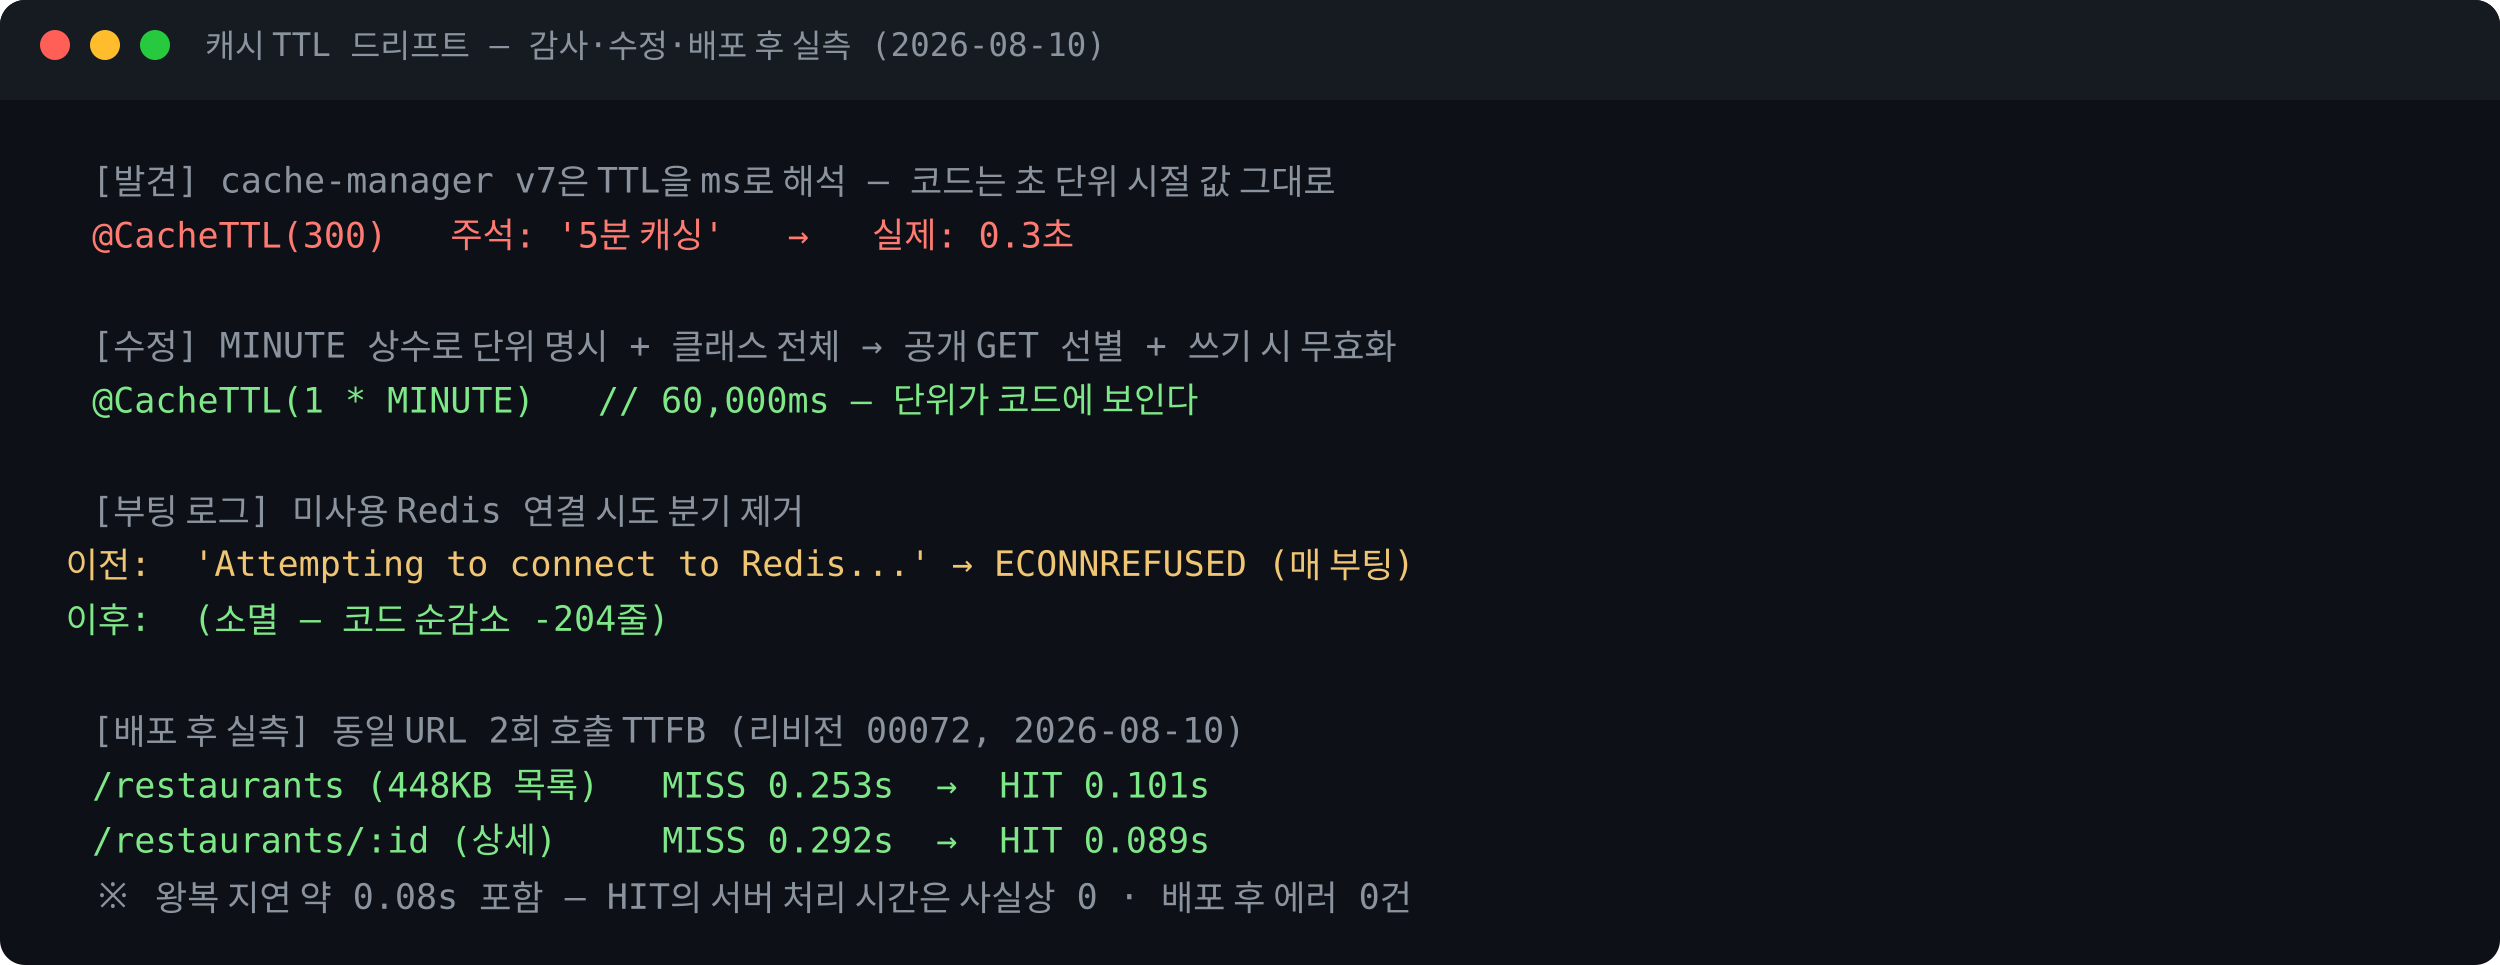
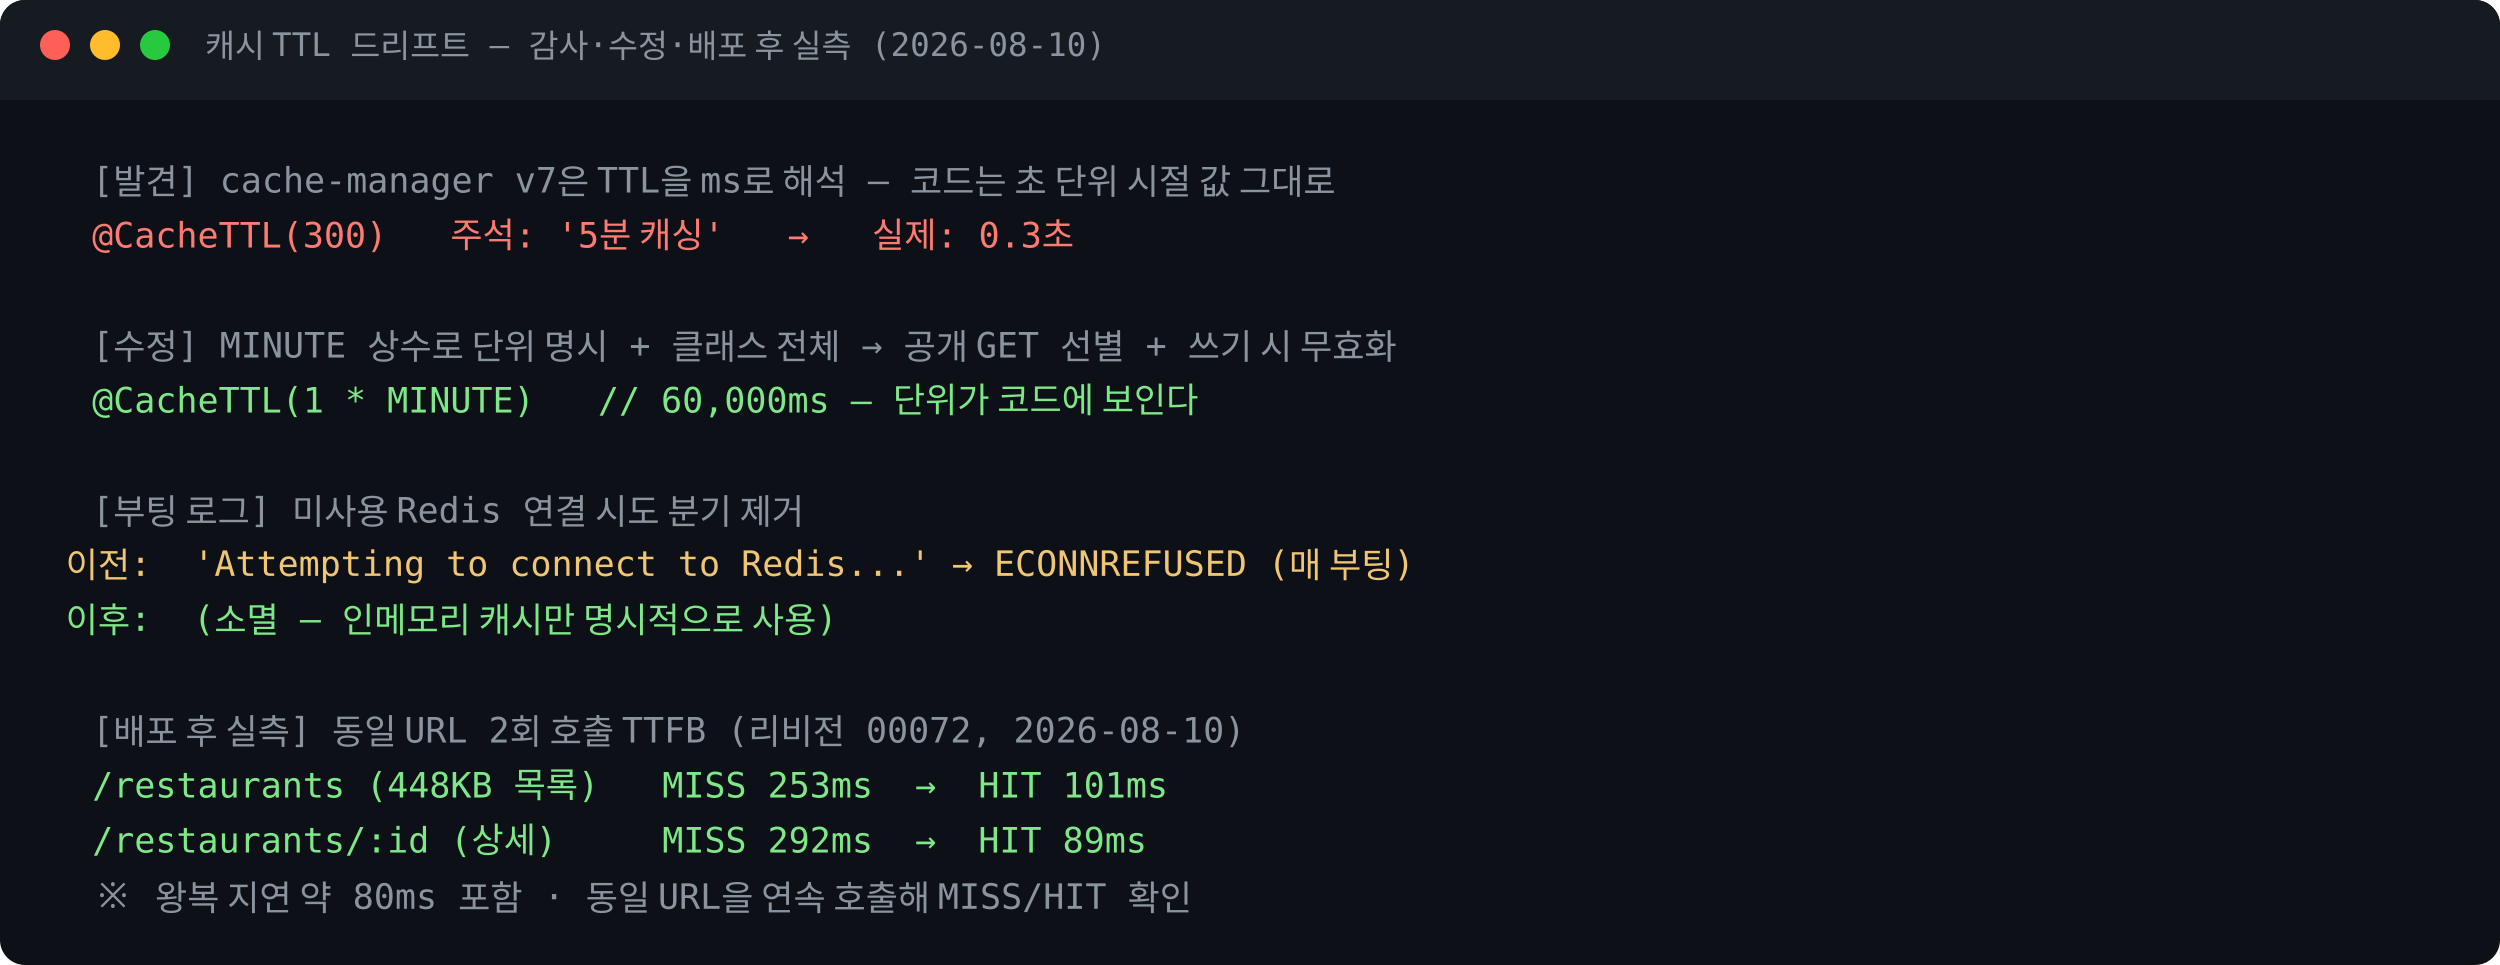
<svg xmlns="http://www.w3.org/2000/svg" width="1000" height="386" viewBox="0 0 1000 386">
  <rect width="1000" height="386" rx="10" fill="#0d1117" />
  <rect width="1000" height="36" rx="10" fill="#161b22" />
  <rect y="26" width="1000" height="14" fill="#161b22" />
  <circle cx="22" cy="18" r="6" fill="#ff5f56" />
  <circle cx="42" cy="18" r="6" fill="#ffbd2e" />
  <circle cx="62" cy="18" r="6" fill="#27c93f" />
  <text x="82" y="23" fill="#8b949e" font-family="ui-monospace, 'SF Mono', Menlo, Consolas, monospace" font-size="13">캐시 TTL 드리프트 — 감사·수정·배포 후 실측 (2026-08-10)</text>
  <g font-family="ui-monospace, 'SF Mono', Menlo, Consolas, monospace" font-size="14">
    <text x="20" y="77" fill="#8b949e" xml:space="preserve">  [발견] cache-manager v7은 TTL을 ms로 해석 — 코드는 초 단위 시절 값 그대로</text>
    <text x="20" y="99" fill="#ff7b72" xml:space="preserve">  @CacheTTL(300)   주석: '5분 캐싱'   →   실제: 0.3초</text>
    <text x="20" y="121" fill="#e6e6e6" xml:space="preserve" />
    <text x="20" y="143" fill="#8b949e" xml:space="preserve">  [수정] MINUTE 상수로 단위 명시 + 클래스 전체 → 공개 GET 선별 + 쓰기 시 무효화</text>
    <text x="20" y="165" fill="#7ee787" xml:space="preserve">  @CacheTTL(1 * MINUTE)   // 60,000ms — 단위가 코드에 보인다</text>
    <text x="20" y="187" fill="#e6e6e6" xml:space="preserve" />
    <text x="20" y="209" fill="#8b949e" xml:space="preserve">  [부팅 로그] 미사용 Redis 연결 시도 분기 제거</text>
    <text x="20" y="231" fill="#f0c674" xml:space="preserve">  이전:  'Attempting to connect to Redis...' → ECONNREFUSED (매 부팅)</text>
-     <text x="20" y="253" fill="#7ee787" xml:space="preserve">  이후:  (소멸 — 코드 순감소 -204줄)</text>
+     <text x="20" y="253" fill="#7ee787" xml:space="preserve">  이후:  (소멸 — 인메모리 캐시만 명시적으로 사용)</text>
    <text x="20" y="275" fill="#e6e6e6" xml:space="preserve" />
    <text x="20" y="297" fill="#8b949e" xml:space="preserve">  [배포 후 실측] 동일 URL 2회 호출 TTFB (리비전 00072, 2026-08-10)</text>
-     <text x="20" y="319" fill="#7ee787" xml:space="preserve">  /restaurants (448KB 목록)   MISS 0.253s  →  HIT 0.101s</text>
-     <text x="20" y="341" fill="#7ee787" xml:space="preserve">  /restaurants/:id (상세)     MISS 0.292s  →  HIT 0.089s</text>
-     <text x="20" y="363" fill="#8b949e" xml:space="preserve">  ※ 왕복 지연 약 0.08s 포함 — HIT의 서버 처리 시간은 사실상 0 · 배포 후 에러 0건</text>
+     <text x="20" y="319" fill="#7ee787" xml:space="preserve">  /restaurants (448KB 목록)   MISS 253ms  →  HIT 101ms</text>
+     <text x="20" y="341" fill="#7ee787" xml:space="preserve">  /restaurants/:id (상세)     MISS 292ms  →  HIT 89ms</text>
+     <text x="20" y="363" fill="#8b949e" xml:space="preserve">  ※ 왕복 지연 약 80ms 포함 · 동일 URL을 연속 호출해 MISS/HIT 확인</text>
  </g>
</svg>
